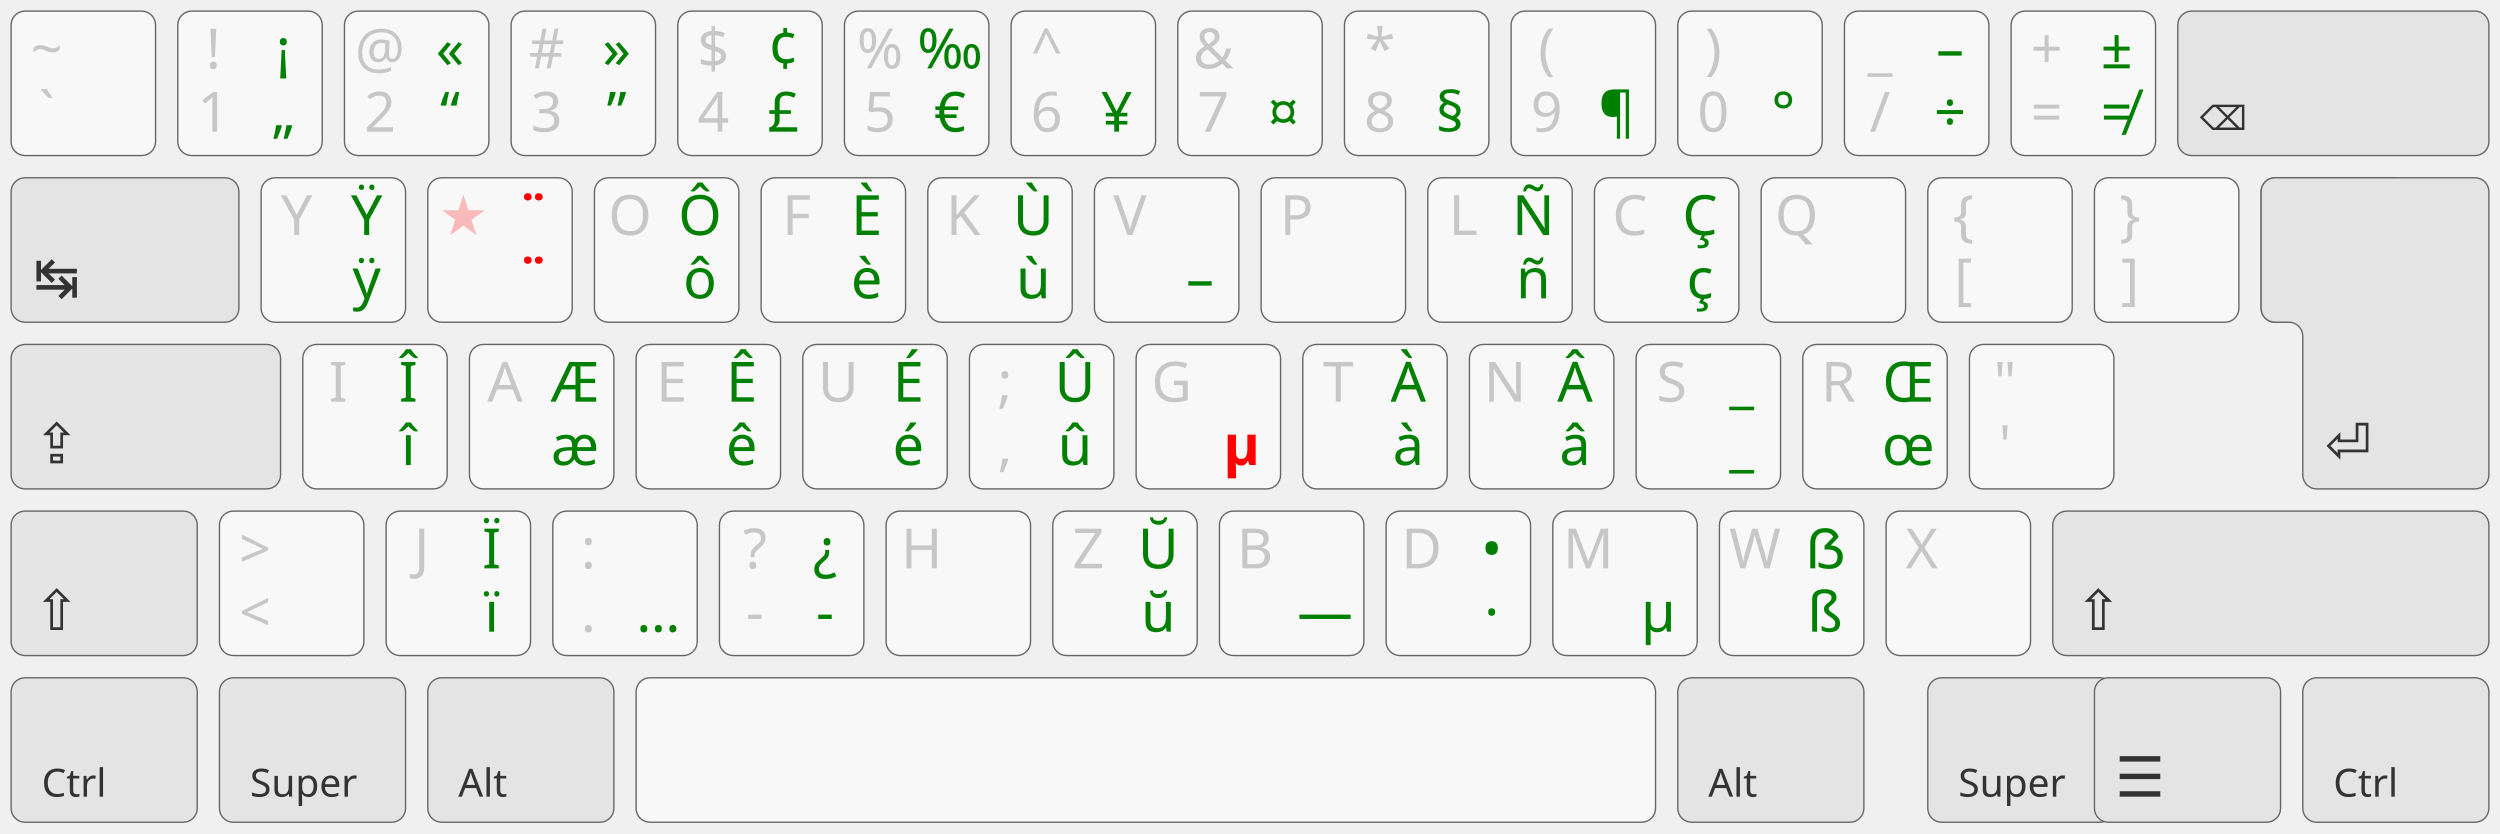
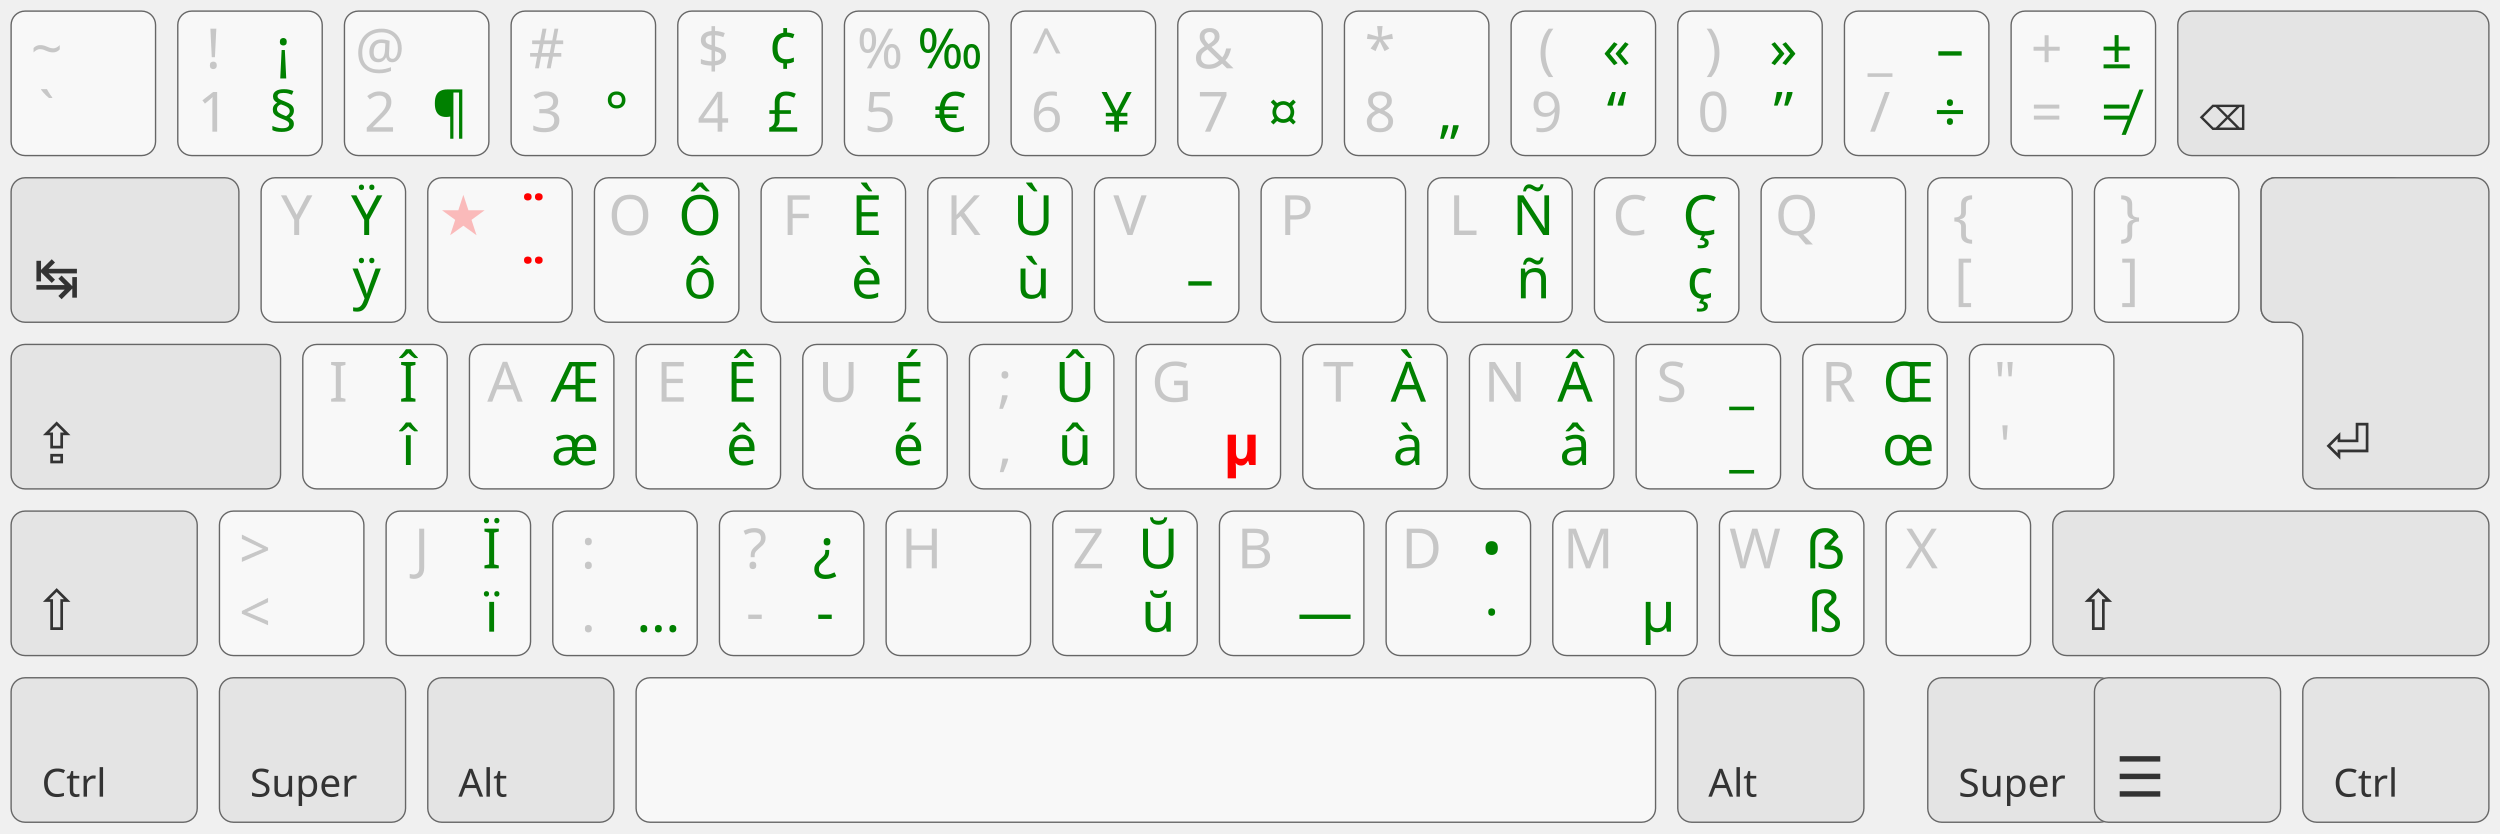
<svg xmlns="http://www.w3.org/2000/svg" viewBox="0 0 900 300" platform="gnu" theme="" class="iso intlBackslash dk">
  <style>
    rect, path {
      stroke: #666;
      stroke-width: .5px;
      fill: #f8f8f8;
    }
    .specialKey,
    .specialKey rect,
    .specialKey path {
      fill: #e4e4e4;
    }
    text {
      fill: #333;
      font: normal 20px sans-serif;
      text-align: center;
    }
    #Backspace text {
      font-size: 12px;
    }

    #Escape { display: none; }

    #row_AE { transform: translate(4px, 4px); }
    #row_AD { transform: translate(4px, 64px); }
    #row_AC { transform: translate(4px, 124px); }
    #row_AB { transform: translate(4px, 184px); }
    #row_AA { transform: translate(4px, 244px); }

    /* Backslash + Enter */
    #Enter path.alt,
    #Enter     .iso,
    #Backslash .iso,
    .alt #Enter rect.ansi,
    .iso #Enter rect.ansi,
    .iso #Enter text.ansi,
    .alt #Backslash .ansi,
    .iso #Backslash .ansi { display: none; }
    #Enter text.ansi,
    .alt #Enter     .alt,
    .iso #Enter     .iso,
    .iso #Backslash .iso { display: block; }
    .iso #Backslash { transform: translate(765px, 60px); }
    .alt #Backslash { transform: translate(780px, -60px); }

    /* Backspace + IntlYen */
    #IntlYen, #Backspace .alt,
    .intlYen  #Backspace .ansi { display: none; }
    .intlYen  #Backspace .alt,
    .intlYen  #IntlYen { display: block; }

    /* ShiftLeft + IntlBackslash */
    #IntlBackslash, #ShiftLeft .iso,
    .intlBackslash  #ShiftLeft .ansi { display: none; }
    .intlBackslash  #ShiftLeft .iso,
    .intlBackslash  #IntlBackslash { display: block; }

    /* ShiftRight + IntlRo */
    #IntlRo, #ShiftRight .abnt,
    .intlRo  #ShiftRight .ansi { display: none; }
    .intlRo  #ShiftRight .abnt,
    .intlRo  #IntlRo { display: block; }

    .specialKey   .ergo,
    .specialKey   .ol60,
    .specialKey   .ol50,
    .specialKey   .ol40,
    #Space        .ol60,
    #Space        .ol50,
    #Space        .ol40,
    #Backquote    .ol60,
    #BracketRight .ol60,
    #Equal        .ol60,
    .ergo #CapsLock,
    .ergo #Space      rect,
    .ergo #Backslash  rect,
    .ergo .specialKey rect,
    .ergo .specialKey text { display: none; }
    .ol50 #Escape,
    .ol40 #Escape,
    .ol60 #Space        .ol60,
    .ol50 #Space        .ol50,
    .ol40 #Space        .ol40,
    .ol60 #Backquote    .ol60,
    .ol60 #BracketRight .ol60,
    .ol60 #Backslash    .ol60,
    .ol60 #Equal        .ol60,
    .ol60 .specialKey   .ol60,
    .ol50 .specialKey   .ol50,
    .ol40 .specialKey   .ol40,
    .ergo .specialKey   .ergo { display: block; }

    .ol50 .pinkyKey, .ol50 #ContextMenu,
    .ol40 .pinkyKey, .ol40 #ContextMenu,
    .ol40 #row_AE .numberKey { display: none; }

    .ergo #row_AE       { transform: translate(94px, 4px); }
    .ergo #row_AD       { transform: translate(64px, 64px); }
    .ergo #row_AC       { transform: translate(49px, 124px); }
    .ergo #row_AB       { transform: translate(19px, 184px); }

    .ergo #Tab          { transform: translate(15px, 0px); }
    .ergo #ShiftLeft    { transform: translate(60px, 0px); }
    .ergo #ControlLeft  { transform: translate(75px, 0px); }
    .ergo #MetaLeft     { transform: translate(150px, 0px); }
    .ergo #AltLeft      { transform: translate(240px, 0px); }
    .ergo #Space        { transform: translate(315px, 0px); }
    .ergo #AltRight     { transform: translate(540px, 0px); }
    .ergo #MetaRight    { transform: translate(630px, 0px); }
    .ergo #ControlRight { transform: translate(750px, 0px); }

    .ergo .left         { transform: translate(-15px, 0px); }
    .ergo .right        { transform: translate(15px, 0px); }

    .ol60 .left         { transform: translate(-75px, 0px); }
    .ol60 #ControlRight { transform: translate(810px, 0px); }
    .ol60 #Backquote    { transform: translate(-15px, 0px); }
    .ol60 #ShiftRight   { transform: translate(795px, 0px); }
    .ol60 #ContextMenu  { transform: translate(750px, 0px); }
    .ol60 #Backslash    { transform: translate(690px, 120px); }
    .ol60 #Backspace    { transform: translate(277.5px, 60px); }
    .ol60 #Enter        { transform: translate(322.5px, 60px); }

    .ol50 #Escape       { transform: translate(-15px, 0px); }
    .ol50 #Backspace    { transform: translate(660px, 0px); }
    .ol50 #Enter        { transform: translate(705px, -60px); }

    .ol40 #Escape       { transform: translate(-15px, 120px); }
    .ol40 #Backspace    { transform: translate(660px, 60px); }
    .ol40 #Enter        { transform: translate(705px, 0px); }

    [platform="gnu"].ergo .specialKey .win,
    [platform="gnu"].ergo .specialKey .mac,
    [platform="win"].ergo .specialKey .gnu,
    [platform="win"].ergo .specialKey .mac { display: none; }
    .ergo .specialKey .mac,
    [platform="gnu"].ergo .specialKey .gnu,
    [platform="win"].ergo .specialKey .win { display: block; }

    /* swap Alt/Meta for MacOSX */
    [platform="gnu"].ergo #MetaLeft,
    [platform="win"].ergo #MetaLeft,
                    .ergo #AltLeft   { transform: translate(150px, 0px); }
    [platform="gnu"].ergo #AltLeft,
    [platform="win"].ergo #AltLeft,
                    .ergo #MetaLeft  { transform: translate(240px, 0px); }
    [platform="gnu"].ergo #AltRight,
    [platform="win"].ergo #AltRight,
                    .ergo #MetaRight { transform: translate(570px, 0px); }
    [platform="gnu"].ergo #MetaRight,
    [platform="win"].ergo #MetaRight,
                    .ergo #AltRight  { transform: translate(660px, 0px); }

    #NonConvert, #Convert, #KanaMode,
    #Lang1, #Lang2,
    #Space .jis,
    #Space .ks,
    .ks  #Space .ansi,
    .ks  #Space .jis,
    .jis #Space .ansi,
    .jis #Space .ks { display: none; }
    .ks  #Space .ks,
    .jis #NonConvert, .jis #Convert, .jis #KanaMode,
    .ks #Lang1, .ks #Lang2,
    .jis #Space .jis { display: block; }

    #Backquote .jis,
    #CapsLock  .jis,
    .jis #Backquote .ansi,
    .jis #CapsLock  .ansi { display: none; }
    .jis #Backquote .jis,
    .jis #CapsLock .jis { display: block; }

    #Lang1 text,
    #Lang2 text,
    #Convert text,
    #NonConvert text,
    .jis #CapsLock text { font-size: 14px; }
    #KanaMode text,
    .jis #Backquote text { font-size: 10px; }

    .specialKey .win,
    .specialKey .gnu {
      display: none;
      font-size: 14px;
    }

    /* display MacOSX by default */
    [platform="gnu"] .specialKey .win,
    [platform="gnu"] .specialKey .mac,
    [platform="win"] .specialKey .gnu,
    [platform="win"] .specialKey .mac { display: none; }
    [platform="mac"] .specialKey .mac,
    [platform="gnu"] .specialKey .gnu,
    [platform="win"] .specialKey .win { display: block; }

    /* swap Alt/Meta for MacOSX */
    [platform="gnu"] #MetaLeft,
    [platform="win"] #MetaLeft,  #AltLeft   { transform: translate(75px, 0px); }
    [platform="gnu"] #AltLeft,
    [platform="win"] #AltLeft,   #MetaLeft  { transform: translate(150px, 0px); }
    [platform="gnu"] #AltRight,
    [platform="win"] #AltRight,  #MetaRight { transform: translate(600px, 0px); }
    [platform="gnu"] #MetaRight,
    [platform="win"] #MetaRight, #AltRight  { transform: translate(675px, 0px); }

    g:target rect, .press rect,
    g:target path, .press path {
      fill: #aad;
    }

    [theme="reach"] .pinkyKey  rect { fill: hsl(  0, 100%, 90%); }
    [theme="reach"] .numberKey rect { fill: hsl( 42, 100%, 90%); }
    [theme="reach"] .letterKey rect { fill: hsl(122, 100%, 90%); }
    [theme="reach"] .homeKey   rect { fill: hsl(122, 100%, 75%); }
    [theme="reach"] .press     rect { fill: #aaf; }

    [theme="hints"] [finger="m1"] rect { fill: hsl(  0, 100%, 95%); }
    [theme="hints"] [finger="l2"] rect { fill: hsl( 42, 100%, 85%); }
    [theme="hints"] [finger="r2"] rect { fill: hsl( 61, 100%, 85%); }
    [theme="hints"] [finger="l3"] rect,
    [theme="hints"] [finger="r3"] rect { fill: hsl(136, 100%, 85%); }
    [theme="hints"] [finger="l4"] rect,
    [theme="hints"] [finger="r4"] rect { fill: hsl(200, 100%, 85%); }
    [theme="hints"] [finger="l5"] rect,
    [theme="hints"] [finger="r5"] rect { fill: hsl(230, 100%, 85%); }
    [theme="hints"] .specialKey   rect,
    [theme="hints"] .specialKey   path { fill: #e4e4e4; }
    [theme="hints"] .hint         rect { fill: #a33; }
    [theme="hints"] .press        rect { fill: #335; }
    [theme="hints"] .press        text { fill: #fff; }
    [theme="hints"] .hint text {
      font-weight: bold;
      fill: white;
    }

    /* dimmed AltGr + bold dead keys */
    .level3, .level4 { fill: blue; opacity: .5; }
    .level5, .level6 { fill: green; display: none }
    .deadKey {
      fill: red;
      font-size: 14px;
    }
    .diacritic  {
      font-size: 20px;
      font-weight: bolder;
    }

    /* hide Level4 (Shift+AltGr) unless AltGr is pressed */
    .level4        { display: none; }
    .altgr .level4 { display: block; }

    /* highlight AltGr + Dead Keys */
    .dk .level1, .altgr .level1,
    .dk .level2, .altgr .level2 { opacity: 0.25; display: block; }
    .dk .level5, .altgr .level3,
    .dk .level6, .altgr .level4,
    .mixed .level3, .mixed .level5 { opacity: 1; display: block;}
    .dk .level3, .dk .level4,
    .mixed .level4, .mixed .level6 { display: none; }

    /* Translate level5 upward if mixed */
    .mixed .level5 {transform: translate(0px, -22.8px);}

    /* Adding Base class option to display Alpha + dk layers */
    .base .level3, .base .level4 { display: none;}
    .base .level5  { opacity: 0.5; display: block;}

    @media (prefers-color-scheme: dark) {
      rect, path { stroke: #777; fill: #444; }
      .specialKey, .specialKey rect, .specialKey path { fill: #333; }
      g:target rect, .press rect, g:target path, .press path { fill: #558; }
      text { fill: #999; }
      .level3, .level4 { fill: #99f; }
      .level5, .level6 { fill: #6d6; }
      .deadKey { fill: #f44; }

      [theme="reach"] .pinkyKey  rect { fill: hsl(  0, 60%, 25%); }
      [theme="reach"] .numberKey rect { fill: hsl( 42, 60%, 27%); }
      [theme="reach"] .letterKey rect { fill: hsl(122, 75%, 20%); }
      [theme="reach"] .homeKey   rect { fill: hsl(122, 70%, 25%); }
      [theme="reach"] .press     rect { fill: #449; }

      [theme="hints"] [finger="m1"] rect { fill: hsl(  0, 100%, 95%); }
      [theme="hints"] [finger="l2"] rect { fill: hsl( 42, 100%, 85%); }
      [theme="hints"] [finger="r2"] rect { fill: hsl( 61, 100%, 85%); }
      [theme="hints"] [finger="l3"] rect,
      [theme="hints"] [finger="r3"] rect { fill: hsl(136, 100%, 85%); }
      [theme="hints"] [finger="l4"] rect,
      [theme="hints"] [finger="r4"] rect { fill: hsl(200, 100%, 85%); }
      [theme="hints"] [finger="l5"] rect,
      [theme="hints"] [finger="r5"] rect { fill: hsl(230, 100%, 85%); }
      [theme="hints"] .specialKey   rect,
      [theme="hints"] .specialKey   path { fill: #e4e4e4; }
      [theme="hints"] .hint         rect { fill: #a33; }
      [theme="hints"] .press        rect { fill: #335; }
      [theme="hints"] .press        text { fill: #fff; }
      [theme="hints"] .hint text {
        font-weight: bold;
        fill: white;
      }
    }
  </style>
  <g id="row_AE" text-anchor="middle">
    <g class="left">
      <g class="specialKey" finger="l5" id="Escape" transform="translate(0, 0)">
        <rect class="ergo" width="67" height="52" rx="5" ry="5" />
        <text class="ergo" width="22" height="22" x="16.4" y="42.8">⎋</text>
      </g>
      <g class="pinkyKey" finger="l5" id="Backquote" transform="translate(0, 0)">
        <rect class="specialKey jis" width="52" height="52" rx="5" ry="5" />
        <rect class="ansi alt iso" width="52" height="52" rx="5" ry="5" />
        <rect class="ol60" width="67" height="52" rx="5" ry="5" />
        <text class="jis" width="22" height="22" x="26" y="20">半角</text>
        <text class="jis" width="22" height="22" x="26" y="32">全角</text>
        <text class="jis" width="22" height="22" x="26" y="44">漢字</text>
        <g class="ansi key">
          <text class="level1" width="22" height="22" x="12.8" y="43.4">`</text>
          <text class="level2" width="22" height="22" x="12.8" y="20.6">~</text>
          <text class="level3" width="22" height="22" x="38" y="43.4" />
          <text class="level4" width="22" height="22" x="38" y="20.6" />
          <text class="level5 dk" width="22" height="22" x="38" y="43.4" />
          <text class="level6 dk" width="22" height="22" x="38" y="20.6" />
        </g>
      </g>
      <g class="numberKey" finger="l5" id="Digit1" transform="translate(60, 0)">
        <rect class="" width="52" height="52" rx="5" ry="5" />
        <g class="key">
          <text class="level1" width="22" height="22" x="12.8" y="43.4">1</text>
          <text class="level2" width="22" height="22" x="12.8" y="20.6">!</text>
          <text class="level3" width="22" height="22" x="38" y="43.4">₁</text>
          <text class="level4" width="22" height="22" x="38" y="20.6">¹</text>
-           <text class="level5 dk" width="22" height="22" x="38" y="43.4">„</text>
+           <text class="level5 dk" width="22" height="22" x="38" y="43.4">§</text>
          <text class="level6 dk" width="22" height="22" x="38" y="20.6">¡</text>
        </g>
      </g>
      <g class="numberKey" finger="l5" id="Digit2" transform="translate(120, 0)">
        <rect class="" width="52" height="52" rx="5" ry="5" />
        <g class="key">
          <text class="level1" width="22" height="22" x="12.8" y="43.4">2</text>
          <text class="level2" width="22" height="22" x="12.8" y="20.6">@</text>
          <text class="level3" width="22" height="22" x="38" y="43.4">₂</text>
          <text class="level4" width="22" height="22" x="38" y="20.6">²</text>
-           <text class="level5 dk" width="22" height="22" x="38" y="43.4">“</text>
-           <text class="level6 dk" width="22" height="22" x="38" y="20.6">«</text>
+           <text class="level5 dk" width="22" height="22" x="38" y="43.4">¶</text>
+           <text class="level6 dk" width="22" height="22" x="38" y="20.6" />
        </g>
      </g>
      <g class="numberKey" finger="l4" id="Digit3" transform="translate(180, 0)">
        <rect class="" width="52" height="52" rx="5" ry="5" />
        <g class="key">
          <text class="level1" width="22" height="22" x="12.8" y="43.4">3</text>
          <text class="level2" width="22" height="22" x="12.8" y="20.6">#</text>
          <text class="level3" width="22" height="22" x="38" y="43.4">₃</text>
          <text class="level4" width="22" height="22" x="38" y="20.6">³</text>
-           <text class="level5 dk" width="22" height="22" x="38" y="43.4">”</text>
-           <text class="level6 dk" width="22" height="22" x="38" y="20.6">»</text>
+           <text class="level5 dk" width="22" height="22" x="38" y="43.4">°</text>
+           <text class="level6 dk" width="22" height="22" x="38" y="20.6" />
        </g>
      </g>
      <g class="numberKey" finger="l3" id="Digit4" transform="translate(240, 0)">
        <rect class="" width="52" height="52" rx="5" ry="5" />
        <g class="key">
          <text class="level1" width="22" height="22" x="12.8" y="43.4">4</text>
          <text class="level2" width="22" height="22" x="12.8" y="20.6">$</text>
          <text class="level3" width="22" height="22" x="38" y="43.4">₄</text>
          <text class="level4" width="22" height="22" x="38" y="20.6">⁴</text>
          <text class="level5 dk" width="22" height="22" x="38" y="43.4">£</text>
          <text class="level6 dk" width="22" height="22" x="38" y="20.6">¢</text>
        </g>
      </g>
      <g class="numberKey" finger="l2" id="Digit5" transform="translate(300, 0)">
        <rect class="" width="52" height="52" rx="5" ry="5" />
        <g class="key">
          <text class="level1" width="22" height="22" x="12.8" y="43.4">5</text>
          <text class="level2" width="22" height="22" x="12.8" y="20.6">%</text>
          <text class="level3" width="22" height="22" x="38" y="43.4">₅</text>
          <text class="level4" width="22" height="22" x="38" y="20.6">⁵</text>
          <text class="level5 dk" width="22" height="22" x="38" y="43.4">€</text>
          <text class="level6 dk" width="22" height="22" x="38" y="20.6">‰</text>
        </g>
      </g>
    </g>
    <g class="right">
      <g class="numberKey" finger="l2" id="Digit6" transform="translate(360, 0)">
        <rect class="" width="52" height="52" rx="5" ry="5" />
        <g class="key">
          <text class="level1" width="22" height="22" x="12.8" y="43.4">6</text>
          <text class="level2" width="22" height="22" x="12.8" y="20.6">^</text>
          <text class="level3" width="22" height="22" x="38" y="43.4">₆</text>
          <text class="level4" width="22" height="22" x="38" y="20.6">⁶</text>
          <text class="level5 dk" width="22" height="22" x="38" y="43.4">¥</text>
          <text class="level6 dk" width="22" height="22" x="38" y="20.6" />
        </g>
      </g>
      <g class="numberKey" finger="r2" id="Digit7" transform="translate(420, 0)">
        <rect class="" width="52" height="52" rx="5" ry="5" />
        <g class="key">
          <text class="level1" width="22" height="22" x="12.8" y="43.4">7</text>
          <text class="level2" width="22" height="22" x="12.8" y="20.6">&amp;</text>
          <text class="level3" width="22" height="22" x="38" y="43.4">₇</text>
          <text class="level4" width="22" height="22" x="38" y="20.6">⁷</text>
          <text class="level5 dk" width="22" height="22" x="38" y="43.4">¤</text>
          <text class="level6 dk" width="22" height="22" x="38" y="20.6" />
        </g>
      </g>
      <g class="numberKey" finger="r2" id="Digit8" transform="translate(480, 0)">
        <rect class="" width="52" height="52" rx="5" ry="5" />
        <g class="key">
          <text class="level1" width="22" height="22" x="12.8" y="43.4">8</text>
          <text class="level2" width="22" height="22" x="12.8" y="20.6">*</text>
          <text class="level3" width="22" height="22" x="38" y="43.4">₈</text>
          <text class="level4" width="22" height="22" x="38" y="20.6">⁸</text>
-           <text class="level5 dk" width="22" height="22" x="38" y="43.4">§</text>
+           <text class="level5 dk" width="22" height="22" x="38" y="43.4">„</text>
          <text class="level6 dk" width="22" height="22" x="38" y="20.6" />
        </g>
      </g>
      <g class="numberKey" finger="r3" id="Digit9" transform="translate(540, 0)">
        <rect class="" width="52" height="52" rx="5" ry="5" />
        <g class="key">
          <text class="level1" width="22" height="22" x="12.8" y="43.4">9</text>
          <text class="level2" width="22" height="22" x="12.8" y="20.6">(</text>
          <text class="level3" width="22" height="22" x="38" y="43.4">₉</text>
          <text class="level4" width="22" height="22" x="38" y="20.6">⁹</text>
-           <text class="level5 dk" width="22" height="22" x="38" y="43.4">¶</text>
-           <text class="level6 dk" width="22" height="22" x="38" y="20.6" />
+           <text class="level5 dk" width="22" height="22" x="38" y="43.4">“</text>
+           <text class="level6 dk" width="22" height="22" x="38" y="20.6">«</text>
        </g>
      </g>
      <g class="numberKey" finger="r4" id="Digit0" transform="translate(600, 0)">
        <rect class="" width="52" height="52" rx="5" ry="5" />
        <g class="key">
          <text class="level1" width="22" height="22" x="12.8" y="43.4">0</text>
          <text class="level2" width="22" height="22" x="12.8" y="20.6">)</text>
          <text class="level3" width="22" height="22" x="38" y="43.4">₀</text>
          <text class="level4" width="22" height="22" x="38" y="20.6">⁰</text>
-           <text class="level5 dk" width="22" height="22" x="38" y="43.4">°</text>
-           <text class="level6 dk" width="22" height="22" x="38" y="20.6" />
+           <text class="level5 dk" width="22" height="22" x="38" y="43.4">”</text>
+           <text class="level6 dk" width="22" height="22" x="38" y="20.6">»</text>
        </g>
      </g>
      <g class="pinkyKey" finger="r5" id="Minus" transform="translate(660, 0)">
        <rect class="" width="52" height="52" rx="5" ry="5" />
        <g class="key">
          <text class="level1" width="22" height="22" x="12.8" y="43.4">/</text>
          <text class="level2" width="22" height="22" x="12.8" y="20.6">_</text>
          <text class="level3" width="22" height="22" x="38" y="43.4" />
          <text class="level4" width="22" height="22" x="38" y="20.6" />
          <text class="level5 dk" width="22" height="22" x="38" y="43.4">÷</text>
          <text class="level6 dk" width="22" height="22" x="38" y="20.6">–</text>
        </g>
      </g>
      <g class="pinkyKey" finger="r5" id="Equal" transform="translate(720, 0)">
        <rect class="ansi" width="52" height="52" rx="5" ry="5" />
        <rect class="ol60" width="67" height="52" rx="5" ry="5" />
        <g class="key">
          <text class="level1" width="22" height="22" x="12.8" y="43.4">=</text>
          <text class="level2" width="22" height="22" x="12.8" y="20.6">+</text>
          <text class="level3" width="22" height="22" x="38" y="43.4" />
          <text class="level4" width="22" height="22" x="38" y="20.6" />
          <text class="level5 dk" width="22" height="22" x="38" y="43.4">≠</text>
          <text class="level6 dk" width="22" height="22" x="38" y="20.6">±</text>
        </g>
      </g>
      <g class="pinkyKey" finger="r5" id="IntlYen" transform="translate(780, 0)">
        <rect class="" width="52" height="52" rx="5" ry="5" />
        <g class="key" />
      </g>
      <g class="specialKey" finger="r5" id="Backspace" transform="translate(780, 0)">
        <rect class="ansi" width="112" height="52" rx="5" ry="5" />
        <rect class="ol60" width="67" height="112" rx="5" ry="5" y="-60" />
        <rect class="ol40 ol50" width="67" height="52" rx="5" ry="5" />
        <rect class="alt" width="52" height="52" rx="5" ry="5" x="60" />
        <text class="ansi" width="22" height="22" x="16.4" y="42.8">⌫</text>
        <text class="ergo" width="22" height="22" x="16.4" y="42.8">⌫</text>
        <text class="alt" width="22" height="22" x="16.4" y="42.8" transform="translate(60, 0)">⌫</text>
      </g>
    </g>
  </g>
  <g id="row_AD" text-anchor="middle">
    <g class="left">
      <g class="specialKey" finger="l5" id="Tab" transform="translate(0, 0)">
        <rect class="" width="82" height="52" rx="5" ry="5" />
        <rect class="ergo" width="67" height="52" rx="5" ry="5" />
        <text class="" width="22" height="22" x="16.4" y="42.8">↹</text>
        <text class="ergo" width="22" height="22" x="16.4" y="42.8">↹</text>
      </g>
      <g class="letterKey" finger="l5" id="KeyQ" transform="translate(90, 0)">
        <rect class="" width="52" height="52" rx="5" ry="5" />
        <g class="key">
          <text class="level1" width="22" height="22" x="12.8" y="43.4" />
          <text class="level2" width="22" height="22" x="12.8" y="20.6">Y</text>
          <text class="level3" width="22" height="22" x="38" y="43.4">@</text>
          <text class="level4" width="22" height="22" x="38" y="20.6" />
          <text class="level5 dk" width="22" height="22" x="38" y="43.4">ÿ</text>
          <text class="level6 dk" width="22" height="22" x="38" y="20.6">Ÿ</text>
        </g>
      </g>
      <g class="letterKey" finger="l4" id="KeyW" transform="translate(150, 0)">
        <rect class="" width="52" height="52" rx="5" ry="5" />
        <g class="key">
          <text class="level1" width="22" height="22" x="12.8" y="43.4" />
          <text class="level2 deadKey diacritic" width="22" height="22" x="12.8" y="20.6">★</text>
          <text class="level3" width="22" height="22" x="38" y="43.4">&lt;</text>
          <text class="level4" width="22" height="22" x="38" y="20.6">≤</text>
          <text class="level5 dk deadKey diacritic" width="22" height="22" x="38" y="43.4">¨</text>
          <text class="level6 dk deadKey diacritic" width="22" height="22" x="38" y="20.6">¨</text>
        </g>
      </g>
      <g class="letterKey" finger="l3" id="KeyE" transform="translate(210, 0)">
        <rect class="" width="52" height="52" rx="5" ry="5" />
        <g class="key">
          <text class="level1" width="22" height="22" x="12.8" y="43.4" />
          <text class="level2" width="22" height="22" x="12.8" y="20.6">O</text>
          <text class="level3" width="22" height="22" x="38" y="43.4">&gt;</text>
          <text class="level4" width="22" height="22" x="38" y="20.6">≥</text>
          <text class="level5 dk" width="22" height="22" x="38" y="43.4">ô</text>
          <text class="level6 dk" width="22" height="22" x="38" y="20.6">Ô</text>
        </g>
      </g>
      <g class="letterKey" finger="l2" id="KeyR" transform="translate(270, 0)">
        <rect class="" width="52" height="52" rx="5" ry="5" />
        <g class="key">
          <text class="level1" width="22" height="22" x="12.8" y="43.4" />
          <text class="level2" width="22" height="22" x="12.8" y="20.6">F</text>
          <text class="level3" width="22" height="22" x="38" y="43.4">$</text>
          <text class="level4 deadKey diacritic" width="22" height="22" x="38" y="20.6">¤</text>
          <text class="level5 dk" width="22" height="22" x="38" y="43.4">è</text>
          <text class="level6 dk" width="22" height="22" x="38" y="20.6">È</text>
        </g>
      </g>
      <g class="letterKey" finger="l2" id="KeyT" transform="translate(330, 0)">
        <rect class="" width="52" height="52" rx="5" ry="5" />
        <g class="key">
          <text class="level1" width="22" height="22" x="12.8" y="43.4" />
          <text class="level2" width="22" height="22" x="12.8" y="20.6">K</text>
          <text class="level3" width="22" height="22" x="38" y="43.4">%</text>
          <text class="level4" width="22" height="22" x="38" y="20.6">‰</text>
          <text class="level5 dk" width="22" height="22" x="38" y="43.4">ù</text>
          <text class="level6 dk" width="22" height="22" x="38" y="20.6">Ù</text>
        </g>
      </g>
    </g>
    <g class="right">
      <g class="letterKey" finger="r2" id="KeyY" transform="translate(390, 0)">
        <rect class="" width="52" height="52" rx="5" ry="5" />
        <g class="key">
          <text class="level1" width="22" height="22" x="12.8" y="43.4" />
          <text class="level2" width="22" height="22" x="12.8" y="20.6">V</text>
          <text class="level3" width="22" height="22" x="38" y="43.4">^</text>
          <text class="level4 deadKey diacritic" width="22" height="22" x="38" y="20.6">^</text>
          <text class="level5 dk" width="22" height="22" x="38" y="43.4">–</text>
          <text class="level6 dk" width="22" height="22" x="38" y="20.6" />
        </g>
      </g>
      <g class="letterKey" finger="r2" id="KeyU" transform="translate(450, 0)">
        <rect class="" width="52" height="52" rx="5" ry="5" />
        <g class="key">
          <text class="level1" width="22" height="22" x="12.8" y="43.4" />
          <text class="level2" width="22" height="22" x="12.8" y="20.6">P</text>
          <text class="level3" width="22" height="22" x="38" y="43.4">&amp;</text>
          <text class="level4 deadKey" width="22" height="22" x="38" y="20.6" />
          <text class="level5 dk" width="22" height="22" x="38" y="43.4" />
          <text class="level6 dk" width="22" height="22" x="38" y="20.6" />
        </g>
      </g>
      <g class="letterKey" finger="r3" id="KeyI" transform="translate(510, 0)">
        <rect class="" width="52" height="52" rx="5" ry="5" />
        <g class="key">
          <text class="level1" width="22" height="22" x="12.8" y="43.4" />
          <text class="level2" width="22" height="22" x="12.8" y="20.6">L</text>
          <text class="level3" width="22" height="22" x="38" y="43.4">*</text>
          <text class="level4" width="22" height="22" x="38" y="20.6">×</text>
          <text class="level5 dk" width="22" height="22" x="38" y="43.4">ñ</text>
          <text class="level6 dk" width="22" height="22" x="38" y="20.6">Ñ</text>
        </g>
      </g>
      <g class="letterKey" finger="r4" id="KeyO" transform="translate(570, 0)">
        <rect class="" width="52" height="52" rx="5" ry="5" />
        <g class="key">
          <text class="level1" width="22" height="22" x="12.8" y="43.4" />
          <text class="level2" width="22" height="22" x="12.8" y="20.6">C</text>
          <text class="level3" width="22" height="22" x="38" y="43.4">'</text>
          <text class="level4 deadKey diacritic" width="22" height="22" x="38" y="20.6">´</text>
          <text class="level5 dk" width="22" height="22" x="38" y="43.4">ç</text>
          <text class="level6 dk" width="22" height="22" x="38" y="20.6">Ç</text>
        </g>
      </g>
      <g class="letterKey" finger="r5" id="KeyP" transform="translate(630, 0)">
        <rect class="" width="52" height="52" rx="5" ry="5" />
        <g class="key">
          <text class="level1" width="22" height="22" x="12.8" y="43.4" />
          <text class="level2" width="22" height="22" x="12.8" y="20.6">Q</text>
          <text class="level3" width="22" height="22" x="38" y="43.4">`</text>
          <text class="level4 deadKey diacritic" width="22" height="22" x="38" y="20.6">`</text>
          <text class="level5 dk" width="22" height="22" x="38" y="43.4" />
          <text class="level6 dk" width="22" height="22" x="38" y="20.6" />
        </g>
      </g>
      <g class="pinkyKey" finger="r5" id="BracketLeft" transform="translate(690, 0)">
        <rect class="" width="52" height="52" rx="5" ry="5" />
        <g class="key">
          <text class="level1" width="22" height="22" x="12.8" y="43.4">[</text>
          <text class="level2" width="22" height="22" x="12.8" y="20.6">{</text>
          <text class="level3" width="22" height="22" x="38" y="43.4" />
          <text class="level4" width="22" height="22" x="38" y="20.6" />
          <text class="level5 dk" width="22" height="22" x="38" y="43.4" />
          <text class="level6 dk" width="22" height="22" x="38" y="20.6" />
        </g>
      </g>
      <g class="pinkyKey" finger="r5" id="BracketRight" transform="translate(750, 0)">
        <rect class="ansi" width="52" height="52" rx="5" ry="5" />
        <rect class="ol60" width="67" height="52" rx="5" ry="5" />
        <g class="key">
          <text class="level1" width="22" height="22" x="12.8" y="43.4">]</text>
          <text class="level2" width="22" height="22" x="12.8" y="20.6">}</text>
          <text class="level3" width="22" height="22" x="38" y="43.4" />
          <text class="level4" width="22" height="22" x="38" y="20.6" />
          <text class="level5 dk" width="22" height="22" x="38" y="43.4" />
          <text class="level6 dk" width="22" height="22" x="38" y="20.6" />
        </g>
      </g>
      <g class="pinkyKey" finger="r5" id="Backslash" transform="translate(810, 0)">
        <rect class="ansi" width="82" height="52" rx="5" ry="5" />
        <rect class="iso ol60" width="52" height="52" rx="5" ry="5" />
        <g class="key">
          <text class="level1" width="22" height="22" x="12.8" y="43.4">\</text>
          <text class="level2" width="22" height="22" x="12.8" y="20.6">|</text>
          <text class="level3" width="22" height="22" x="38" y="43.4" />
          <text class="level4" width="22" height="22" x="38" y="20.6" />
          <text class="level5 dk" width="22" height="22" x="38" y="43.4" />
          <text class="level6 dk" width="22" height="22" x="38" y="20.6" />
        </g>
      </g>
    </g>
  </g>
  <g id="row_AC" text-anchor="middle">
    <g class="left">
      <g class="specialKey" finger="l5" id="CapsLock" transform="translate(0, 0)">
        <rect class="" width="97" height="52" rx="5" ry="5" />
        <text class="ansi" width="22" height="22" x="16.4" y="42.8">⇪</text>
        <text class="jis" width="22" height="22" x="23" y="42.8">英数</text>
      </g>
      <g class="letterKey homeKey" finger="l5" id="KeyA" transform="translate(105, 0)">
        <rect class="" width="52" height="52" rx="5" ry="5" />
        <g class="key">
          <text class="level1" width="22" height="22" x="12.8" y="43.4" />
          <text class="level2" width="22" height="22" x="12.8" y="20.6">I</text>
          <text class="level3" width="22" height="22" x="38" y="43.4">{</text>
          <text class="level4" width="22" height="22" x="38" y="20.6" />
          <text class="level5 dk" width="22" height="22" x="38" y="43.4">î</text>
          <text class="level6 dk" width="22" height="22" x="38" y="20.6">Î</text>
        </g>
      </g>
      <g class="letterKey homeKey" finger="l4" id="KeyS" transform="translate(165, 0)">
        <rect class="" width="52" height="52" rx="5" ry="5" />
        <g class="key">
          <text class="level1" width="22" height="22" x="12.8" y="43.4" />
          <text class="level2" width="22" height="22" x="12.8" y="20.6">A</text>
          <text class="level3" width="22" height="22" x="38" y="43.4">(</text>
          <text class="level4" width="22" height="22" x="38" y="20.6">⁽</text>
          <text class="level5 dk" width="22" height="22" x="38" y="43.4">æ</text>
          <text class="level6 dk" width="22" height="22" x="38" y="20.6">Æ</text>
        </g>
      </g>
      <g class="letterKey homeKey" finger="l3" id="KeyD" transform="translate(225, 0)">
        <rect class="" width="52" height="52" rx="5" ry="5" />
        <g class="key">
          <text class="level1" width="22" height="22" x="12.8" y="43.4" />
          <text class="level2" width="22" height="22" x="12.8" y="20.6">E</text>
          <text class="level3" width="22" height="22" x="38" y="43.4">)</text>
          <text class="level4" width="22" height="22" x="38" y="20.6">⁾</text>
          <text class="level5 dk" width="22" height="22" x="38" y="43.4">ê</text>
          <text class="level6 dk" width="22" height="22" x="38" y="20.6">Ê</text>
        </g>
      </g>
      <g class="letterKey homeKey" finger="l2" id="KeyF" transform="translate(285, 0)">
        <rect class="" width="52" height="52" rx="5" ry="5" />
        <g class="key">
          <text class="level1" width="22" height="22" x="12.8" y="43.4" />
          <text class="level2" width="22" height="22" x="12.8" y="20.6">U</text>
          <text class="level3" width="22" height="22" x="38" y="43.4">}</text>
          <text class="level4" width="22" height="22" x="38" y="20.6" />
          <text class="level5 dk" width="22" height="22" x="38" y="43.4">é</text>
          <text class="level6 dk" width="22" height="22" x="38" y="20.6">É</text>
        </g>
      </g>
      <g class="letterKey" finger="l2" id="KeyG" transform="translate(345, 0)">
        <rect class="" width="52" height="52" rx="5" ry="5" />
        <g class="key">
          <text class="level1" width="22" height="22" x="12.8" y="43.4">,</text>
          <text class="level2" width="22" height="22" x="12.8" y="20.6">;</text>
          <text class="level3" width="22" height="22" x="38" y="43.4">=</text>
          <text class="level4" width="22" height="22" x="38" y="20.6">≠</text>
          <text class="level5 dk" width="22" height="22" x="38" y="43.4">û</text>
          <text class="level6 dk" width="22" height="22" x="38" y="20.6">Û</text>
        </g>
      </g>
    </g>
    <g class="right">
      <g class="letterKey" finger="r2" id="KeyH" transform="translate(405, 0)">
        <rect class="" width="52" height="52" rx="5" ry="5" />
        <g class="key">
          <text class="level1" width="22" height="22" x="12.8" y="43.4" />
          <text class="level2" width="22" height="22" x="12.8" y="20.6">G</text>
          <text class="level3" width="22" height="22" x="38" y="43.4">\</text>
          <text class="level4 deadKey diacritic" width="22" height="22" x="38" y="20.6">/</text>
          <text class="level5 dk deadKey diacritic" width="22" height="22" x="38" y="43.4">µ</text>
          <text class="level6 dk" width="22" height="22" x="38" y="20.6" />
        </g>
      </g>
      <g class="letterKey homeKey" finger="r2" id="KeyJ" transform="translate(465, 0)">
        <rect class="" width="52" height="52" rx="5" ry="5" />
        <g class="key">
          <text class="level1" width="22" height="22" x="12.8" y="43.4" />
          <text class="level2" width="22" height="22" x="12.8" y="20.6">T</text>
          <text class="level3" width="22" height="22" x="38" y="43.4">+</text>
          <text class="level4" width="22" height="22" x="38" y="20.6">±</text>
          <text class="level5 dk" width="22" height="22" x="38" y="43.4">à</text>
          <text class="level6 dk" width="22" height="22" x="38" y="20.6">À</text>
        </g>
      </g>
      <g class="letterKey homeKey" finger="r3" id="KeyK" transform="translate(525, 0)">
        <rect class="" width="52" height="52" rx="5" ry="5" />
        <g class="key">
          <text class="level1" width="22" height="22" x="12.8" y="43.4" />
          <text class="level2" width="22" height="22" x="12.8" y="20.6">N</text>
          <text class="level3" width="22" height="22" x="38" y="43.4">-</text>
          <text class="level4" width="22" height="22" x="38" y="20.6">—</text>
          <text class="level5 dk" width="22" height="22" x="38" y="43.4">â</text>
          <text class="level6 dk" width="22" height="22" x="38" y="20.6">Â</text>
        </g>
      </g>
      <g class="letterKey homeKey" finger="r4" id="KeyL" transform="translate(585, 0)">
        <rect class="" width="52" height="52" rx="5" ry="5" />
        <g class="key">
          <text class="level1" width="22" height="22" x="12.8" y="43.4" />
          <text class="level2" width="22" height="22" x="12.8" y="20.6">S</text>
          <text class="level3" width="22" height="22" x="38" y="43.4">/</text>
          <text class="level4" width="22" height="22" x="38" y="20.6">÷</text>
          <text class="level5 dk" width="22" height="22" x="38" y="43.4">_</text>
          <text class="level6 dk" width="22" height="22" x="38" y="20.6">_</text>
        </g>
      </g>
      <g class="letterKey homeKey" finger="r5" id="Semicolon" transform="translate(645, 0)">
        <rect class="" width="52" height="52" rx="5" ry="5" />
        <g class="key">
          <text class="level1" width="22" height="22" x="12.8" y="43.4" />
          <text class="level2" width="22" height="22" x="12.8" y="20.6">R</text>
          <text class="level3" width="22" height="22" x="38" y="43.4">"</text>
          <text class="level4 deadKey diacritic" width="22" height="22" x="38" y="20.6">¨</text>
          <text class="level5 dk" width="22" height="22" x="38" y="43.4">œ</text>
          <text class="level6 dk" width="22" height="22" x="38" y="20.6">Œ</text>
        </g>
      </g>
      <g class="pinkyKey" finger="r5" id="Quote" transform="translate(705, 0)">
        <rect class="" width="52" height="52" rx="5" ry="5" />
        <g class="key">
          <text class="level1" width="22" height="22" x="12.8" y="43.4">'</text>
          <text class="level2" width="22" height="22" x="12.8" y="20.6">"</text>
          <text class="level3" width="22" height="22" x="38" y="43.4" />
          <text class="level4" width="22" height="22" x="38" y="20.6" />
          <text class="level5 dk" width="22" height="22" x="38" y="43.4" />
          <text class="level6 dk" width="22" height="22" x="38" y="20.6" />
        </g>
      </g>
      <g class="specialKey" finger="r5" id="Enter" transform="translate(765, 0)">
        <path class="alt" d="M50,-60 h72 a5,5 0 0 1 5,5 v102 a5,5 0 0 1 -5,5 h-117 a5,5 0 0 1 -5,-5 v-42 a5,5 0 0 1 5,-5 h35 a5,5 1 0 0 5,-5 v-50 a5,5 0 0 1 5,-5 z" />
        <path class="iso" d="M50,-60 h72 a5,5 0 0 1 5,5 v102 a5,5 0 0 1 -5,5 h-57 a5,5 0 0 1 -5,-5 v-50 a5,5 1 0 0 -5,-5 h-5 a5,5 0 0 1 -5,-5 v-42 a5,5 0 0 1 5,-5 z" />
        <rect class="ansi" width="127" height="52" rx="5" ry="5" />
        <rect class="ol60" width="67" height="112" rx="5" ry="5" y="-60" />
        <rect class="ol40 ol50" width="67" height="52" rx="5" ry="5" />
        <text class="ansi alt ergo" width="22" height="22" x="16.4" y="42.8">⏎</text>
        <text class="iso" width="22" height="22" x="16.4" y="42.8" transform="translate(60, 0)">⏎</text>
      </g>
    </g>
  </g>
  <g id="row_AB" text-anchor="middle">
    <g class="left">
      <g class="specialKey" finger="l5" id="ShiftLeft" transform="translate(0, 0)">
        <rect class="ansi alt" width="127" height="52" rx="5" ry="5" />
        <rect class="iso" width="67" height="52" rx="5" ry="5" />
        <rect class="ol50 ol60" width="67" height="112" rx="5" ry="5" y="-60" />
        <rect class="ol40" width="67" height="52" rx="5" ry="5" />
        <text class="" width="22" height="22" x="16.4" y="42.8">⇧</text>
        <text class="ergo" width="22" height="22" x="16.4" y="42.8">⇧</text>
      </g>
      <g class="letterKey" finger="l5" id="IntlBackslash" transform="translate(75, 0)">
        <rect class="" width="52" height="52" rx="5" ry="5" />
        <g class="key">
          <text class="level1" width="22" height="22" x="12.8" y="43.4">&lt;</text>
          <text class="level2" width="22" height="22" x="12.8" y="20.6">&gt;</text>
          <text class="level3" width="22" height="22" x="38" y="43.4" />
          <text class="level4" width="22" height="22" x="38" y="20.6" />
          <text class="level5 dk" width="22" height="22" x="38" y="43.4" />
          <text class="level6 dk" width="22" height="22" x="38" y="20.6" />
        </g>
      </g>
      <g class="letterKey" finger="l5" id="KeyZ" transform="translate(135, 0)">
        <rect class="" width="52" height="52" rx="5" ry="5" />
        <g class="key">
          <text class="level1" width="22" height="22" x="12.8" y="43.4" />
          <text class="level2" width="22" height="22" x="12.8" y="20.6">J</text>
          <text class="level3" width="22" height="22" x="38" y="43.4">~</text>
          <text class="level4 deadKey diacritic" width="22" height="22" x="38" y="20.6">~</text>
          <text class="level5 dk" width="22" height="22" x="38" y="43.4">ï</text>
          <text class="level6 dk" width="22" height="22" x="38" y="20.6">Ï</text>
        </g>
      </g>
      <g class="letterKey" finger="l4" id="KeyX" transform="translate(195, 0)">
        <rect class="" width="52" height="52" rx="5" ry="5" />
        <g class="key">
          <text class="level1" width="22" height="22" x="12.8" y="43.4">.</text>
          <text class="level2" width="22" height="22" x="12.8" y="20.6">:</text>
          <text class="level3" width="22" height="22" x="38" y="43.4">[</text>
          <text class="level4" width="22" height="22" x="38" y="20.6" />
          <text class="level5 dk" width="22" height="22" x="38" y="43.4">…</text>
          <text class="level6 dk" width="22" height="22" x="38" y="20.6" />
        </g>
      </g>
      <g class="letterKey" finger="l3" id="KeyC" transform="translate(255, 0)">
        <rect class="" width="52" height="52" rx="5" ry="5" />
        <g class="key">
          <text class="level1" width="22" height="22" x="12.8" y="43.4">-</text>
          <text class="level2" width="22" height="22" x="12.8" y="20.6">?</text>
          <text class="level3" width="22" height="22" x="38" y="43.4">]</text>
          <text class="level4" width="22" height="22" x="38" y="20.6" />
          <text class="level5 dk" width="22" height="22" x="38" y="43.4">‑</text>
          <text class="level6 dk" width="22" height="22" x="38" y="20.6">¿</text>
        </g>
      </g>
      <g class="letterKey" finger="l2" id="KeyV" transform="translate(315, 0)">
        <rect class="" width="52" height="52" rx="5" ry="5" />
        <g class="key">
          <text class="level1" width="22" height="22" x="12.8" y="43.4" />
          <text class="level2" width="22" height="22" x="12.8" y="20.6">H</text>
          <text class="level3" width="22" height="22" x="38" y="43.4">_</text>
          <text class="level4" width="22" height="22" x="38" y="20.6">–</text>
          <text class="level5 dk" width="22" height="22" x="38" y="43.4" />
          <text class="level6 dk" width="22" height="22" x="38" y="20.6" />
        </g>
      </g>
      <g class="letterKey" finger="l2" id="KeyB" transform="translate(375, 0)">
        <rect class="" width="52" height="52" rx="5" ry="5" />
        <g class="key">
          <text class="level1" width="22" height="22" x="12.8" y="43.4" />
          <text class="level2" width="22" height="22" x="12.8" y="20.6">Z</text>
          <text class="level3" width="22" height="22" x="38" y="43.4">#</text>
          <text class="level4" width="22" height="22" x="38" y="20.6" />
          <text class="level5 dk" width="22" height="22" x="38" y="43.4">ŭ</text>
          <text class="level6 dk" width="22" height="22" x="38" y="20.6">Ŭ</text>
        </g>
      </g>
    </g>
    <g class="right">
      <g class="letterKey" finger="r2" id="KeyN" transform="translate(435, 0)">
        <rect class="" width="52" height="52" rx="5" ry="5" />
        <g class="key">
          <text class="level1" width="22" height="22" x="12.8" y="43.4" />
          <text class="level2" width="22" height="22" x="12.8" y="20.6">B</text>
          <text class="level3" width="22" height="22" x="38" y="43.4">|</text>
          <text class="level4" width="22" height="22" x="38" y="20.6">¦</text>
          <text class="level5 dk" width="22" height="22" x="38" y="43.4">—</text>
          <text class="level6 dk" width="22" height="22" x="38" y="20.6" />
        </g>
      </g>
      <g class="letterKey" finger="r2" id="KeyM" transform="translate(495, 0)">
        <rect class="" width="52" height="52" rx="5" ry="5" />
        <g class="key">
          <text class="level1" width="22" height="22" x="12.8" y="43.4" />
          <text class="level2" width="22" height="22" x="12.8" y="20.6">D</text>
          <text class="level3" width="22" height="22" x="38" y="43.4">!</text>
          <text class="level4" width="22" height="22" x="38" y="20.6">¬</text>
          <text class="level5 dk" width="22" height="22" x="38" y="43.4">·</text>
          <text class="level6 dk" width="22" height="22" x="38" y="20.6">•</text>
        </g>
      </g>
      <g class="letterKey" finger="r3" id="Comma" transform="translate(555, 0)">
        <rect class="" width="52" height="52" rx="5" ry="5" />
        <g class="key">
          <text class="level1" width="22" height="22" x="12.8" y="43.4" />
          <text class="level2" width="22" height="22" x="12.8" y="20.6">M</text>
          <text class="level3" width="22" height="22" x="38" y="43.4">;</text>
          <text class="level4 deadKey diacritic" width="22" height="22" x="38" y="20.6">¸</text>
          <text class="level5 dk" width="22" height="22" x="38" y="43.4">µ</text>
          <text class="level6 dk" width="22" height="22" x="38" y="20.6" />
        </g>
      </g>
      <g class="letterKey" finger="r4" id="Period" transform="translate(615, 0)">
        <rect class="" width="52" height="52" rx="5" ry="5" />
        <g class="key">
          <text class="level1" width="22" height="22" x="12.8" y="43.4" />
          <text class="level2" width="22" height="22" x="12.8" y="20.6">W</text>
          <text class="level3" width="22" height="22" x="38" y="43.4">:</text>
          <text class="level4" width="22" height="22" x="38" y="20.6" />
          <text class="level5 dk" width="22" height="22" x="38" y="43.4">ß</text>
          <text class="level6 dk" width="22" height="22" x="38" y="20.6">ẞ</text>
        </g>
      </g>
      <g class="letterKey" finger="r5" id="Slash" transform="translate(675, 0)">
        <rect class="" width="52" height="52" rx="5" ry="5" />
        <g class="key">
          <text class="level1" width="22" height="22" x="12.8" y="43.4" />
          <text class="level2" width="22" height="22" x="12.8" y="20.6">X</text>
          <text class="level3" width="22" height="22" x="38" y="43.4">?</text>
          <text class="level4" width="22" height="22" x="38" y="20.6" />
          <text class="level5 dk" width="22" height="22" x="38" y="43.4" />
          <text class="level6 dk" width="22" height="22" x="38" y="20.6" />
        </g>
      </g>
      <g class="pinkyKey" finger="r5" id="IntlRo" transform="translate(735, 0)">
        <rect class="" width="52" height="52" rx="5" ry="5" />
        <g class="key" />
      </g>
      <g class="specialKey" finger="r5" id="ShiftRight" transform="translate(735, 0)">
        <rect class="ansi" width="157" height="52" rx="5" ry="5" />
        <rect class="abnt" width="97" height="52" rx="5" ry="5" x="60" />
        <rect class="ol50 ol60" width="67" height="112" rx="5" ry="5" y="-60" />
        <rect class="ol40" width="67" height="52" rx="5" ry="5" />
        <text class="ansi" width="22" height="22" x="16.4" y="42.8">⇧</text>
        <text class="ergo" width="22" height="22" x="16.4" y="42.8">⇧</text>
        <text class="abnt" width="22" height="22" x="16.4" y="42.8" transform="translate(60, 0)">⇧</text>
      </g>
    </g>
  </g>
  <g id="row_AA" text-anchor="middle">
    <g class="left">
      <g class="specialKey" finger="l5" id="ControlLeft" transform="translate(0, 0)">
        <rect class="" width="67" height="52" rx="5" ry="5" />
        <rect class="ergo" width="67" height="52" rx="5" ry="5" />
        <text class="win gnu" width="22" height="22" x="11" y="42.8" text-anchor="start">Ctrl</text>
        <text class="mac" width="22" height="22" x="16.4" y="42.8">⌃</text>
      </g>
      <g class="specialKey" finger="l1" id="MetaLeft" transform="translate(75, 0)">
        <rect class="" width="67" height="52" rx="5" ry="5" />
        <rect class="ergo" width="82" height="52" rx="5" ry="5" />
        <text class="win" width="22" height="22" x="11" y="42.8" text-anchor="start">Win</text>
        <text class="gnu" width="22" height="22" x="11" y="42.8" text-anchor="start">Super</text>
        <text class="mac" width="22" height="22" x="16.4" y="42.8">⌘</text>
      </g>
      <g class="specialKey" finger="l1" id="AltLeft" transform="translate(150, 0)">
        <rect class="" width="67" height="52" rx="5" ry="5" />
        <rect class="ergo" width="82" height="52" rx="5" ry="5" />
        <text class="win gnu" width="22" height="22" x="11" y="42.8" text-anchor="start">Alt</text>
        <text class="mac" width="22" height="22" x="16.4" y="42.8">⌥</text>
      </g>
      <g class="specialKey" finger="l1" id="Lang2" transform="translate(225, 0)">
        <rect class="" width="52" height="52" rx="5" ry="5" />
        <text class="" width="22" height="22" x="20" y="42.8">한자</text>
      </g>
      <g class="specialKey" finger="l1" id="NonConvert" transform="translate(225, 0)">
        <rect class="" width="52" height="52" rx="5" ry="5" />
        <text class="" width="22" height="22" x="26" y="42.8">無変換</text>
      </g>
    </g>
    <g class="homeKey" finger="m1" id="Space" transform="translate(225, 0)">
      <rect class="ansi" width="367" height="52" rx="5" ry="5" />
      <rect class="ol60" width="322" height="52" rx="5" ry="5" x="-60" />
      <rect class="ol50 ol40" width="262" height="52" rx="5" ry="5" />
      <rect class="ks" width="247" height="52" rx="5" ry="5" x="60" />
      <rect class="jis" width="187" height="52" rx="5" ry="5" x="60" />
    </g>
    <g class="right">
      <g class="specialKey" finger="r1" id="Convert" transform="translate(480, 0)">
        <rect class="" width="52" height="52" rx="5" ry="5" />
        <text class="" width="22" height="22" x="26" y="42.8">変換</text>
      </g>
      <g class="specialKey" finger="r1" id="KanaMode" transform="translate(540, 0)">
        <rect class="" width="52" height="52" rx="5" ry="5" />
        <text class="" width="22" height="22" x="26" y="20">カタカナ</text>
        <text class="" width="22" height="22" x="26" y="32">ひらがな</text>
        <text class="" width="22" height="22" x="26" y="44">ローマ字</text>
      </g>
      <g class="specialKey" finger="r1" id="Lang1" transform="translate(540, 0)">
        <rect class="" width="52" height="52" rx="5" ry="5" />
        <text class="" width="22" height="22" x="20" y="42.8">한/영</text>
      </g>
      <g class="specialKey" finger="r1" id="AltRight" transform="translate(600, 0)">
        <rect class="" width="67" height="52" rx="5" ry="5" />
        <rect class="ergo" width="82" height="52" rx="5" ry="5" />
        <text class="win gnu" width="22" height="22" x="11" y="42.8" text-anchor="start">Alt</text>
        <text class="mac" width="22" height="22" x="16.4" y="42.8">⌥</text>
      </g>
      <g class="specialKey" finger="r1" id="MetaRight" transform="translate(690, 0)">
        <rect class="" width="67" height="52" rx="5" ry="5" />
        <rect class="ergo" width="82" height="52" rx="5" ry="5" />
        <text class="win" width="22" height="22" x="11" y="42.8" text-anchor="start">Win</text>
        <text class="gnu" width="22" height="22" x="11" y="42.8" text-anchor="start">Super</text>
        <text class="mac" width="22" height="22" x="16.4" y="42.8">⌘</text>
      </g>
      <g class="specialKey" finger="r5" id="ContextMenu" transform="translate(750, 0)">
        <rect class="" width="67" height="52" rx="5" ry="5" />
        <rect class="ergo" width="52" height="52" rx="5" ry="5" />
        <text class="" width="22" height="22" x="16.4" y="42.8">☰</text>
        <text class="ol60" width="22" height="22" x="16.4" y="42.8">☰</text>
      </g>
      <g class="specialKey" finger="r5" id="ControlRight" transform="translate(825, 0)">
        <rect class="" width="67" height="52" rx="5" ry="5" />
        <rect class="ergo" width="67" height="52" rx="5" ry="5" />
        <text class="win gnu" width="22" height="22" x="11" y="42.8" text-anchor="start">Ctrl</text>
        <text class="mac" width="22" height="22" x="16.4" y="42.8">⌃</text>
      </g>
    </g>
  </g>
</svg>
